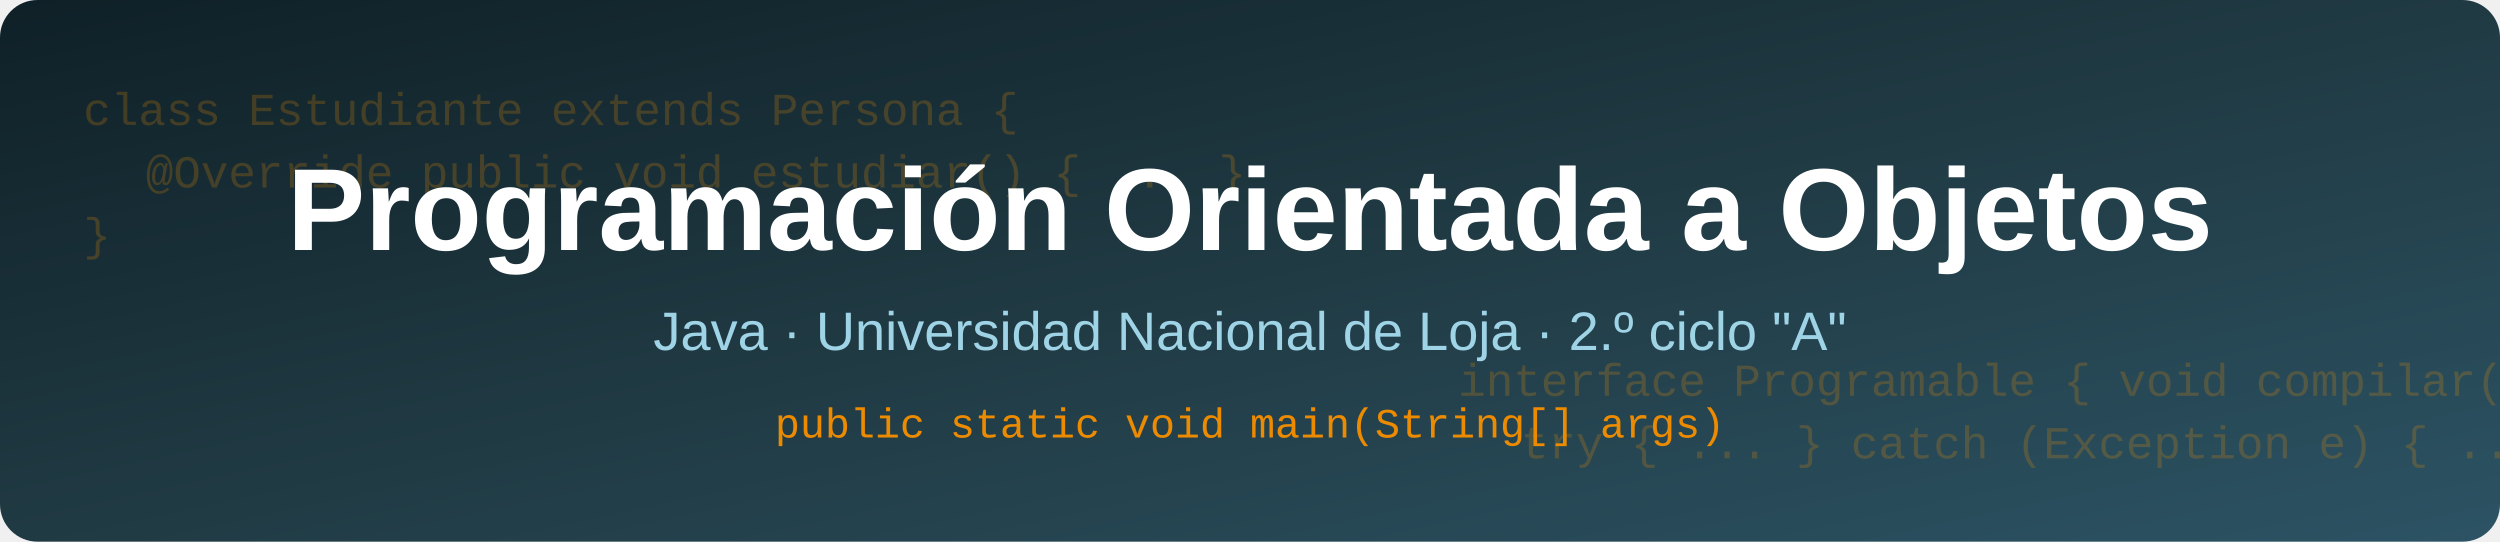
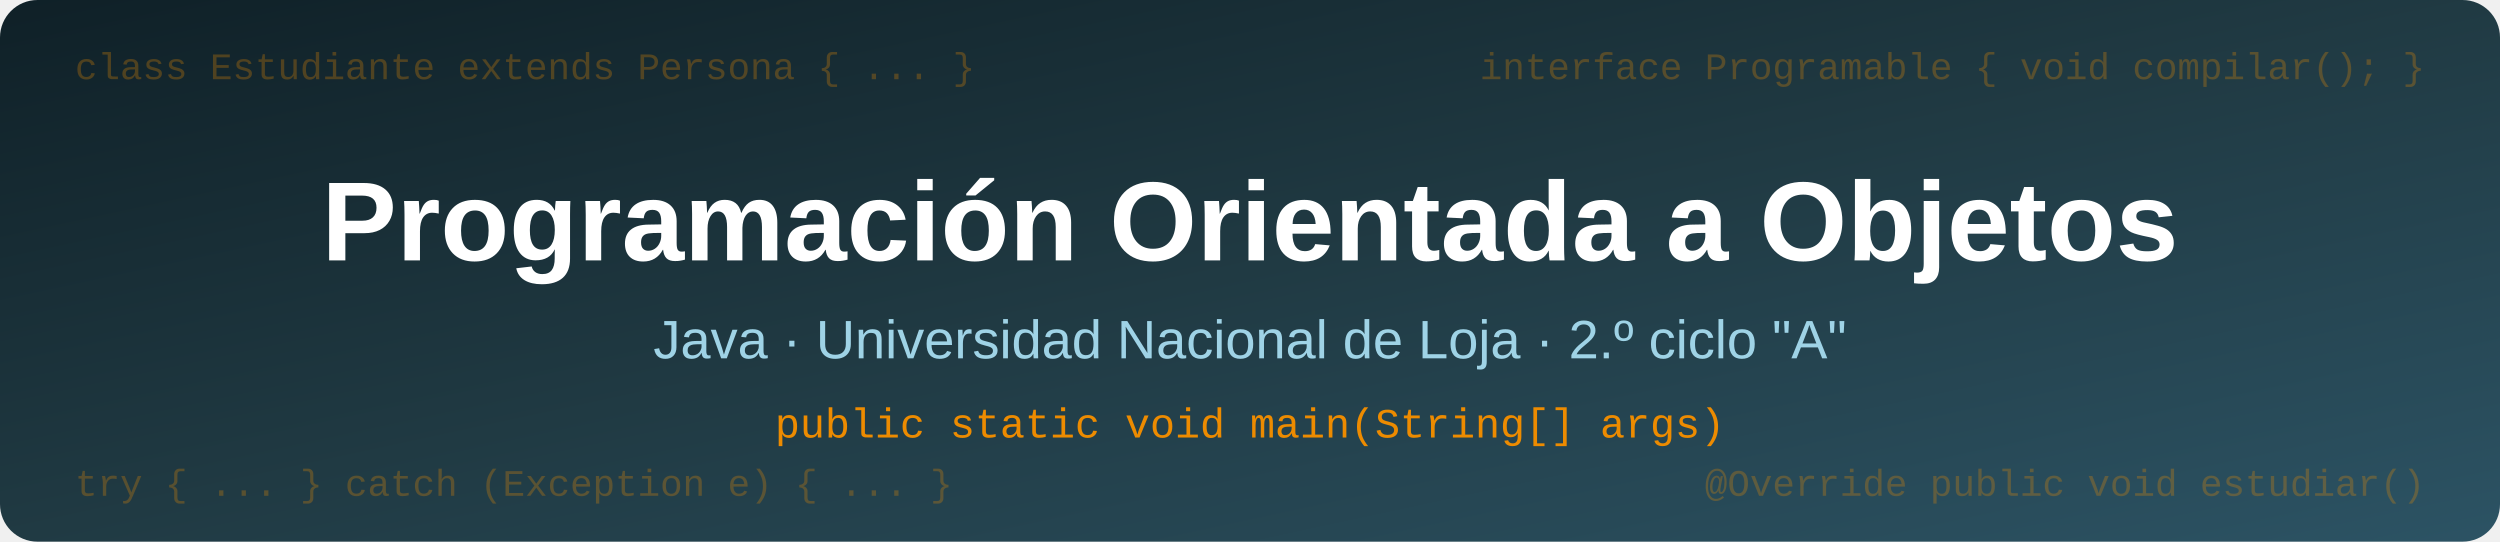
<svg xmlns="http://www.w3.org/2000/svg" width="1200" height="260" viewBox="0 0 1200 260" role="img" aria-label="Programación Orientada a Objetos - UNL">
  <defs>
    <linearGradient id="g" x1="0" y1="0" x2="1" y2="1">
      <stop offset="0" stop-color="#0f2027" />
      <stop offset="0.5" stop-color="#203a43" />
      <stop offset="1" stop-color="#2c5364" />
    </linearGradient>
  </defs>
  <rect width="1200" height="260" rx="18" fill="url(#g)" />
-   <g font-family="Consolas, 'Courier New', monospace" fill="#ED8B00" opacity="0.22" font-size="22">
-     <text x="40" y="60">class Estudiante extends Persona {</text>
-     <text x="70" y="90">@Override public void estudiar() { ... }</text>
-     <text x="40" y="120">}</text>
-     <text x="700" y="190">interface Programable { void compilar(); }</text>
-     <text x="730" y="220">try { ... } catch (Exception e) { ... }</text>
+   <g font-family="Consolas, 'Courier New', monospace" fill="#ED8B00" opacity="0.28" font-size="18">
+     <text x="36" y="38">class Estudiante extends Persona { ... }</text>
+     <text x="1164" y="38" text-anchor="end">interface Programable { void compilar(); }</text>
+     <text x="36" y="238">try { ... } catch (Exception e) { ... }</text>
+     <text x="1164" y="238" text-anchor="end">@Override public void estudiar()</text>
  </g>
-   <text x="600" y="120" text-anchor="middle" font-family="Segoe UI, Arial, sans-serif" font-size="56" font-weight="700" fill="#ffffff">Programación Orientada a Objetos</text>
-   <text x="600" y="168" text-anchor="middle" font-family="Segoe UI, Arial, sans-serif" font-size="26" fill="#9fd3e6">Java  ·  Universidad Nacional de Loja  ·  2.º ciclo "A"</text>
+   <text x="600" y="125" text-anchor="middle" font-family="Segoe UI, Arial, sans-serif" font-size="54" font-weight="700" fill="#ffffff">Programación Orientada a Objetos</text>
+   <text x="600" y="172" text-anchor="middle" font-family="Segoe UI, Arial, sans-serif" font-size="26" fill="#9fd3e6">Java  ·  Universidad Nacional de Loja  ·  2.º ciclo "A"</text>
  <text x="600" y="210" text-anchor="middle" font-family="Consolas, 'Courier New', monospace" font-size="20" fill="#ED8B00">public static void main(String[] args)</text>
</svg>
